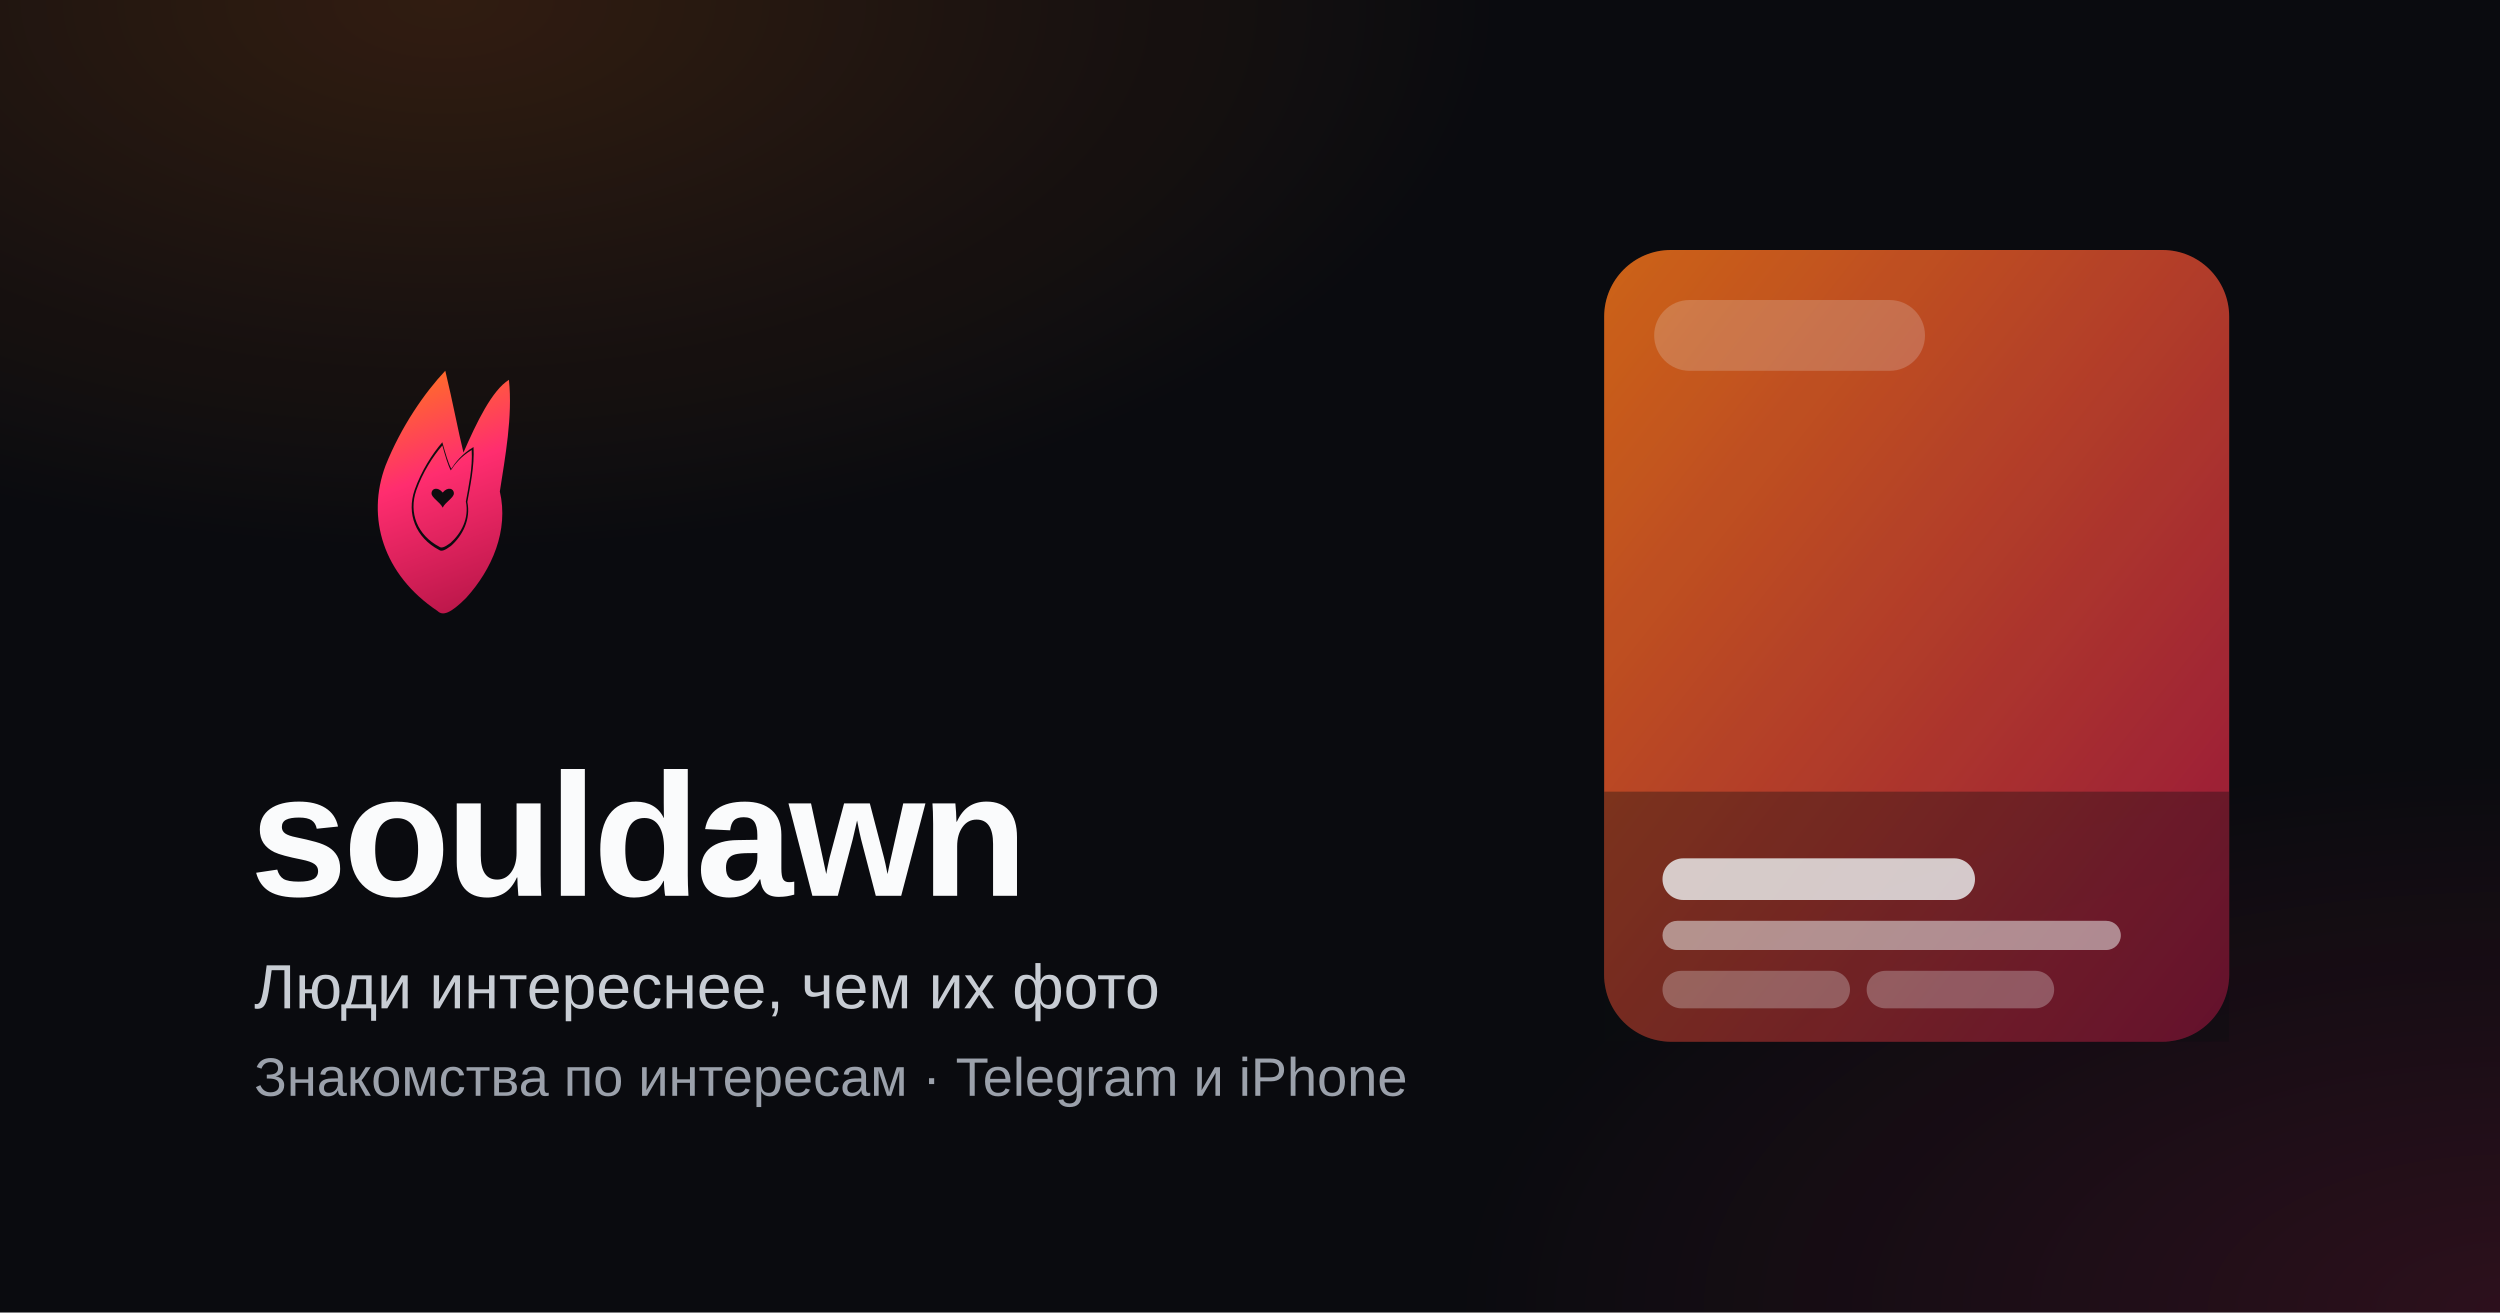
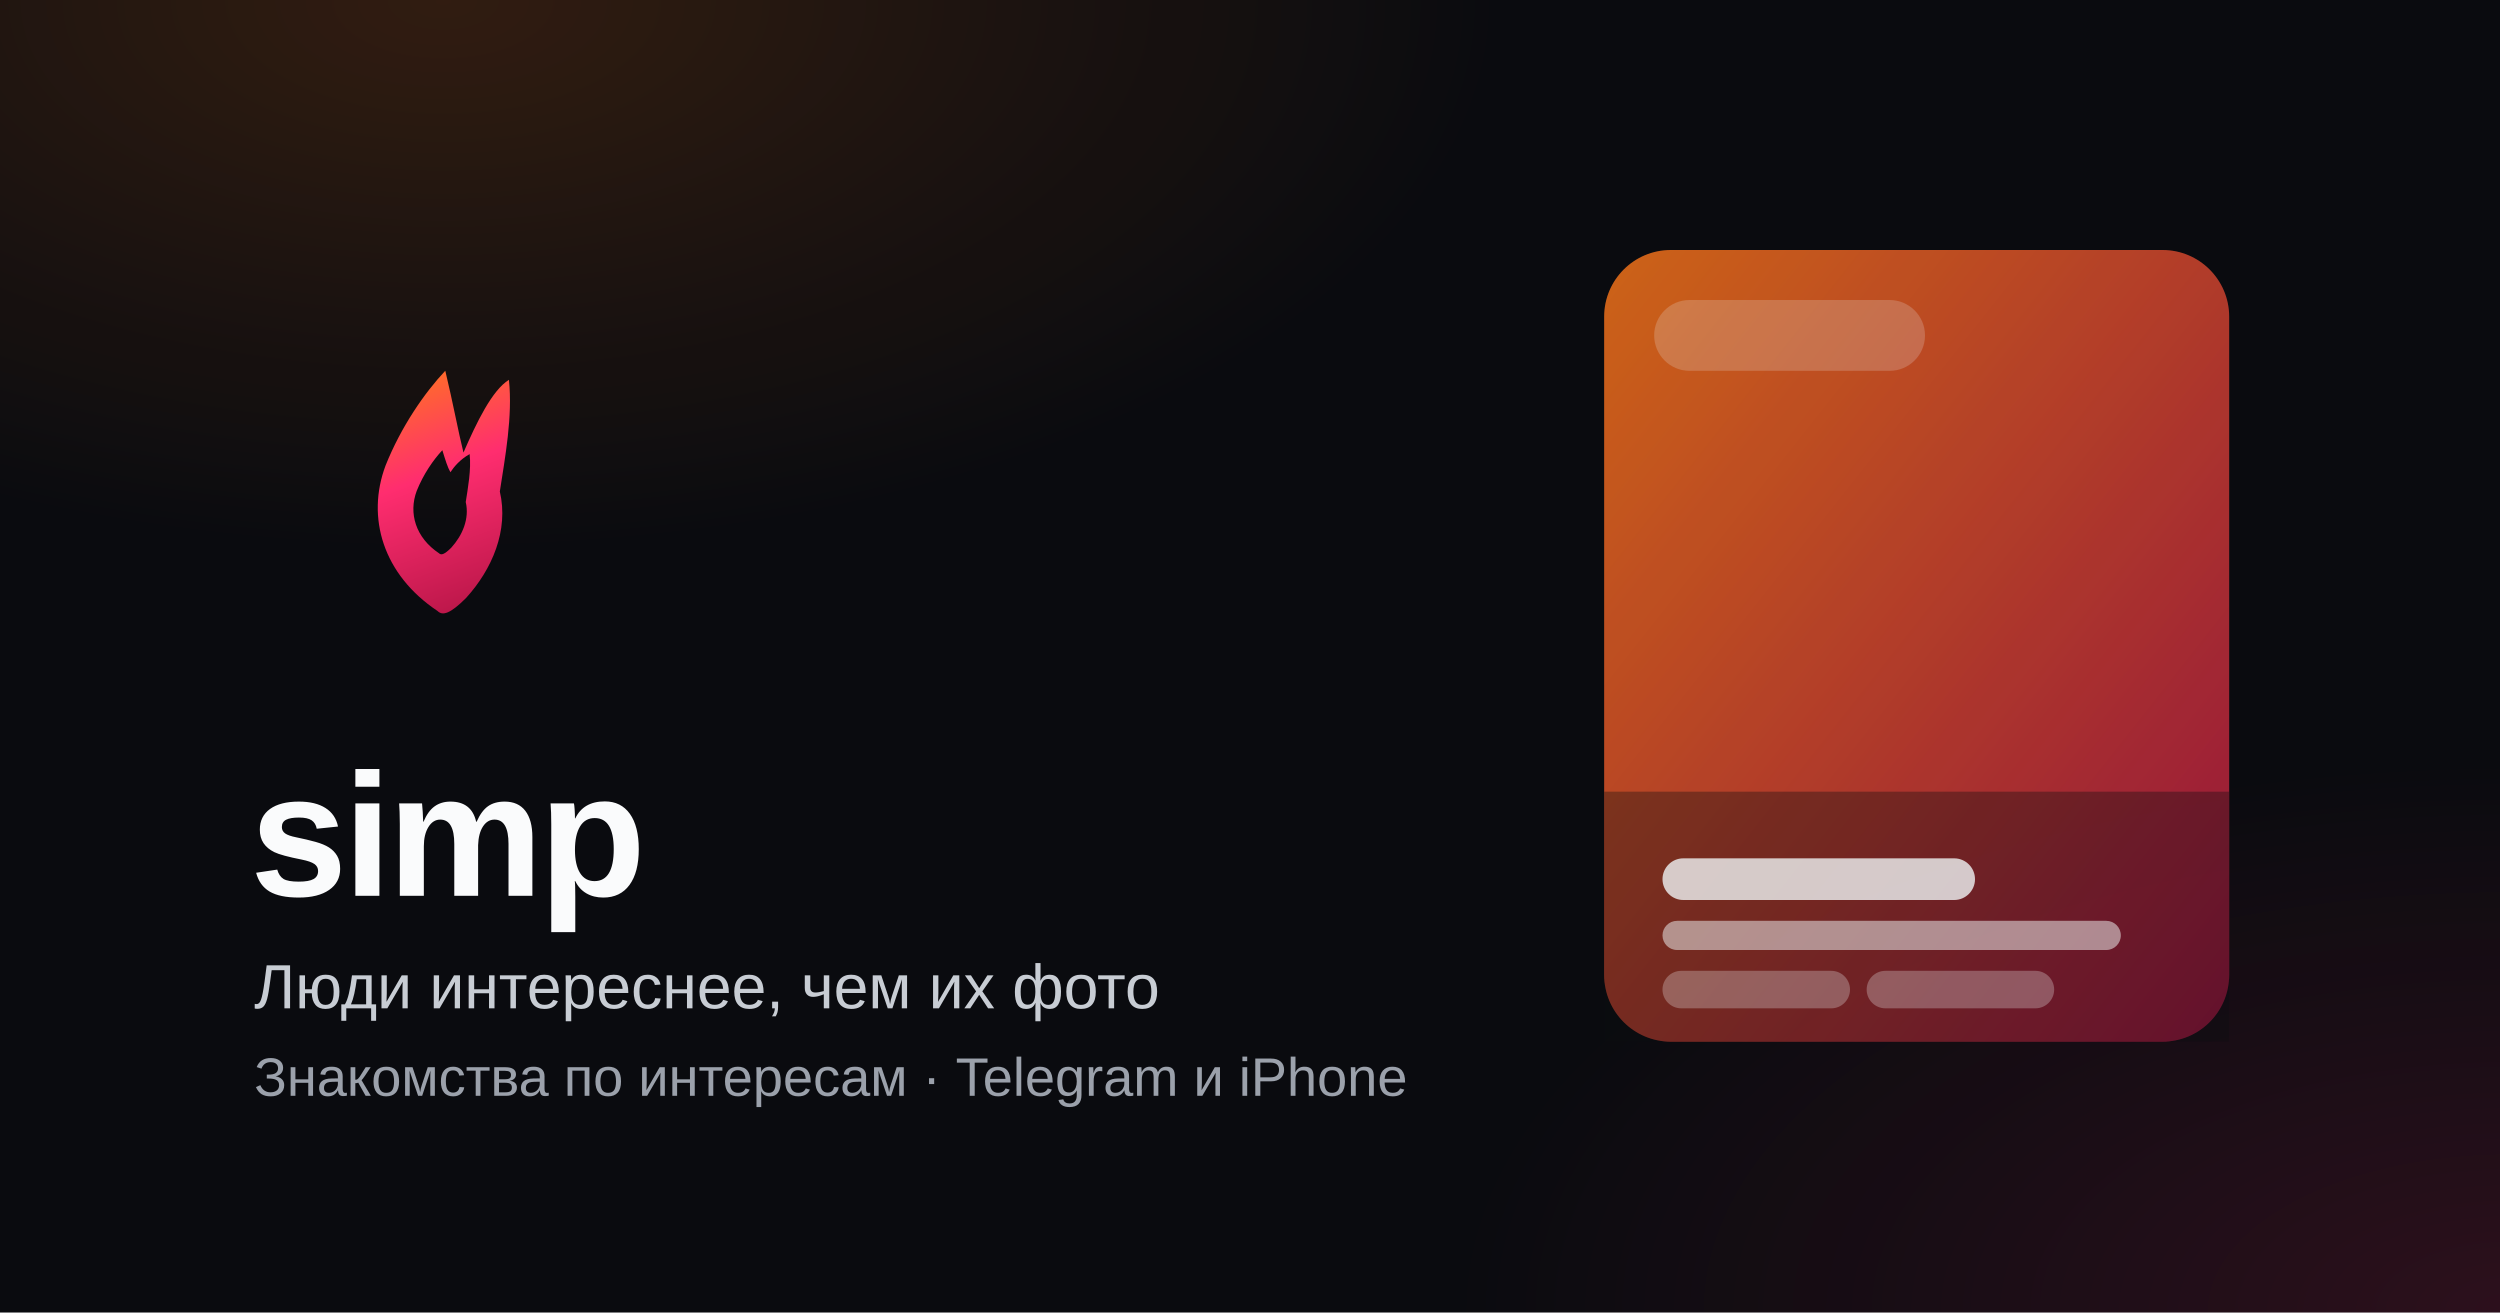
<svg xmlns="http://www.w3.org/2000/svg" width="1200" height="630" viewBox="0 0 1200 630" role="img" aria-labelledby="ogTitle ogDesc">
  <defs>
    <radialGradient id="glow1" cx="18%" cy="0%" r="70%">
      <stop offset="0%" stop-color="#ff7a1a" stop-opacity="0.16" />
      <stop offset="60%" stop-color="#ff7a1a" stop-opacity="0" />
    </radialGradient>
    <radialGradient id="glow2" cx="100%" cy="100%" r="70%">
      <stop offset="0%" stop-color="#ff2d6f" stop-opacity="0.14" />
      <stop offset="60%" stop-color="#ff2d6f" stop-opacity="0" />
    </radialGradient>
    <linearGradient id="cardGrad" x1="0%" y1="0%" x2="100%" y2="100%">
      <stop offset="0%" stop-color="#ff7a1a" />
      <stop offset="100%" stop-color="#b81648" />
    </linearGradient>
    <linearGradient id="ogDawn" x1="36" y1="18" x2="60" y2="82" gradientUnits="userSpaceOnUse">
      <stop offset="0%" stop-color="#ff7a1a" />
      <stop offset="45%" stop-color="#ff2d6f" />
      <stop offset="100%" stop-color="#b81648" />
    </linearGradient>
  </defs>
  <rect width="1200" height="630" fill="#0a0b0f" />
  <rect width="1200" height="630" fill="url(#glow1)" />
  <rect width="1200" height="630" fill="url(#glow2)" />
  <g transform="translate(770,120)" opacity="0.9">
    <rect x="0" y="0" width="300" height="380" rx="32" fill="url(#cardGrad)" />
    <rect x="0" y="0" width="300" height="380" rx="32" fill="#0a0b0f" opacity="0.12" />
    <rect x="24" y="24" width="130" height="34" rx="17" fill="#ffffff" opacity="0.22" />
    <rect x="0" y="260" width="300" height="120" rx="0" fill="#0a0b0f" opacity="0.35" />
    <rect x="28" y="292" width="150" height="20" rx="10" fill="#ffffff" opacity="0.85" />
    <rect x="28" y="322" width="220" height="14" rx="7" fill="#ffffff" opacity="0.55" />
    <rect x="28" y="346" width="90" height="18" rx="9" fill="#ffffff" opacity="0.3" />
    <rect x="126" y="346" width="90" height="18" rx="9" fill="#ffffff" opacity="0.3" />
  </g>
  <g transform="translate(210,235) scale(1.85) translate(-50,-50)">
-     <path fill-rule="evenodd" d="M 50.000,81.494 C 35.850,72.061 31.470,57.236 36.523,43.760 C 40.566,33.652 46.631,24.893 52.021,19.165 C 54.043,27.588 55.391,35.000 56.738,40.391 C 60.107,32.642 64.150,24.219 68.530,21.523 C 69.541,30.957 67.520,41.738 66.172,50.498 C 68.530,60.605 64.150,70.713 57.412,78.125 C 53.369,82.168 51.348,82.842 50.000,81.494 Z M 50.450,65.683 C 44.323,62.473 41.919,56.266 44.070,50.074 C 45.803,45.173 48.630,40.724 51.251,37.715 C 52.094,40.674 52.757,43.065 53.580,44.592 C 54.551,43.065 56.403,40.674 59.349,38.964 C 59.645,43.824 58.476,49.114 57.743,53.202 C 58.691,57.762 56.497,61.957 53.480,64.624 C 51.798,65.881 50.994,66.076 50.450,65.683 Z M 50.504,64.849 C 44.745,61.832 42.485,55.997 44.507,50.177 C 46.136,45.570 48.793,41.388 51.257,38.559 C 52.049,41.341 52.673,43.588 53.446,45.024 C 54.359,43.588 56.100,41.341 58.869,39.734 C 59.147,44.302 58.048,49.275 57.359,53.117 C 58.251,57.404 56.188,61.347 53.352,63.854 C 51.771,65.036 51.015,65.219 50.504,64.849 Z M 51.350,54.688 C 50.654,53.232 48.450,52.112 48.450,50.992 C 48.450,49.648 50.074,49.200 51.350,50.768 C 52.626,49.200 54.250,49.648 54.250,50.992 C 54.250,52.112 52.046,53.232 51.350,54.688 Z" fill="url(#ogDawn)" />
+     <path fill-rule="evenodd" d="M 50.000,81.494 C 35.850,72.061 31.470,57.236 36.523,43.760 C 40.566,33.652 46.631,24.893 52.021,19.165 C 54.043,27.588 55.391,35.000 56.738,40.391 C 60.107,32.642 64.150,24.219 68.530,21.523 C 69.541,30.957 67.520,41.738 66.172,50.498 C 68.530,60.605 64.150,70.713 57.412,78.125 C 53.369,82.168 51.348,82.842 50.000,81.494 Z M 50.391,66.523 C 44.320,62.477 42.441,56.117 44.609,50.336 C 46.344,46.000 48.945,42.242 51.258,39.785 C 52.000,42.200 52.600,44.200 53.350,45.500 C 54.200,44.200 55.800,42.200 58.340,40.797 C 58.773,44.844 57.906,49.469 57.328,53.227 C 58.340,57.563 56.461,61.898 53.570,65.078 C 51.836,66.812 50.969,67.102 50.391,66.523 Z" fill="url(#ogDawn)" />
  </g>
-   <text x="120" y="430" font-family="Arial, Helvetica, sans-serif" font-size="84" font-weight="800" letter-spacing="-2" fill="#fafbfc">souldawn</text>
+   <text x="120" y="430" font-family="Arial, Helvetica, sans-serif" font-size="84" font-weight="800" letter-spacing="-2" fill="#fafbfc">simp</text>
  <text x="122" y="484" font-family="Arial, Helvetica, sans-serif" font-size="30" font-weight="400" fill="#c8cdd4">Люди интереснее, чем их фото</text>
  <text x="122" y="526" font-family="Arial, Helvetica, sans-serif" font-size="26" font-weight="400" fill="#9ba1ab">Знакомства по интересам · Telegram и iPhone</text>
</svg>
